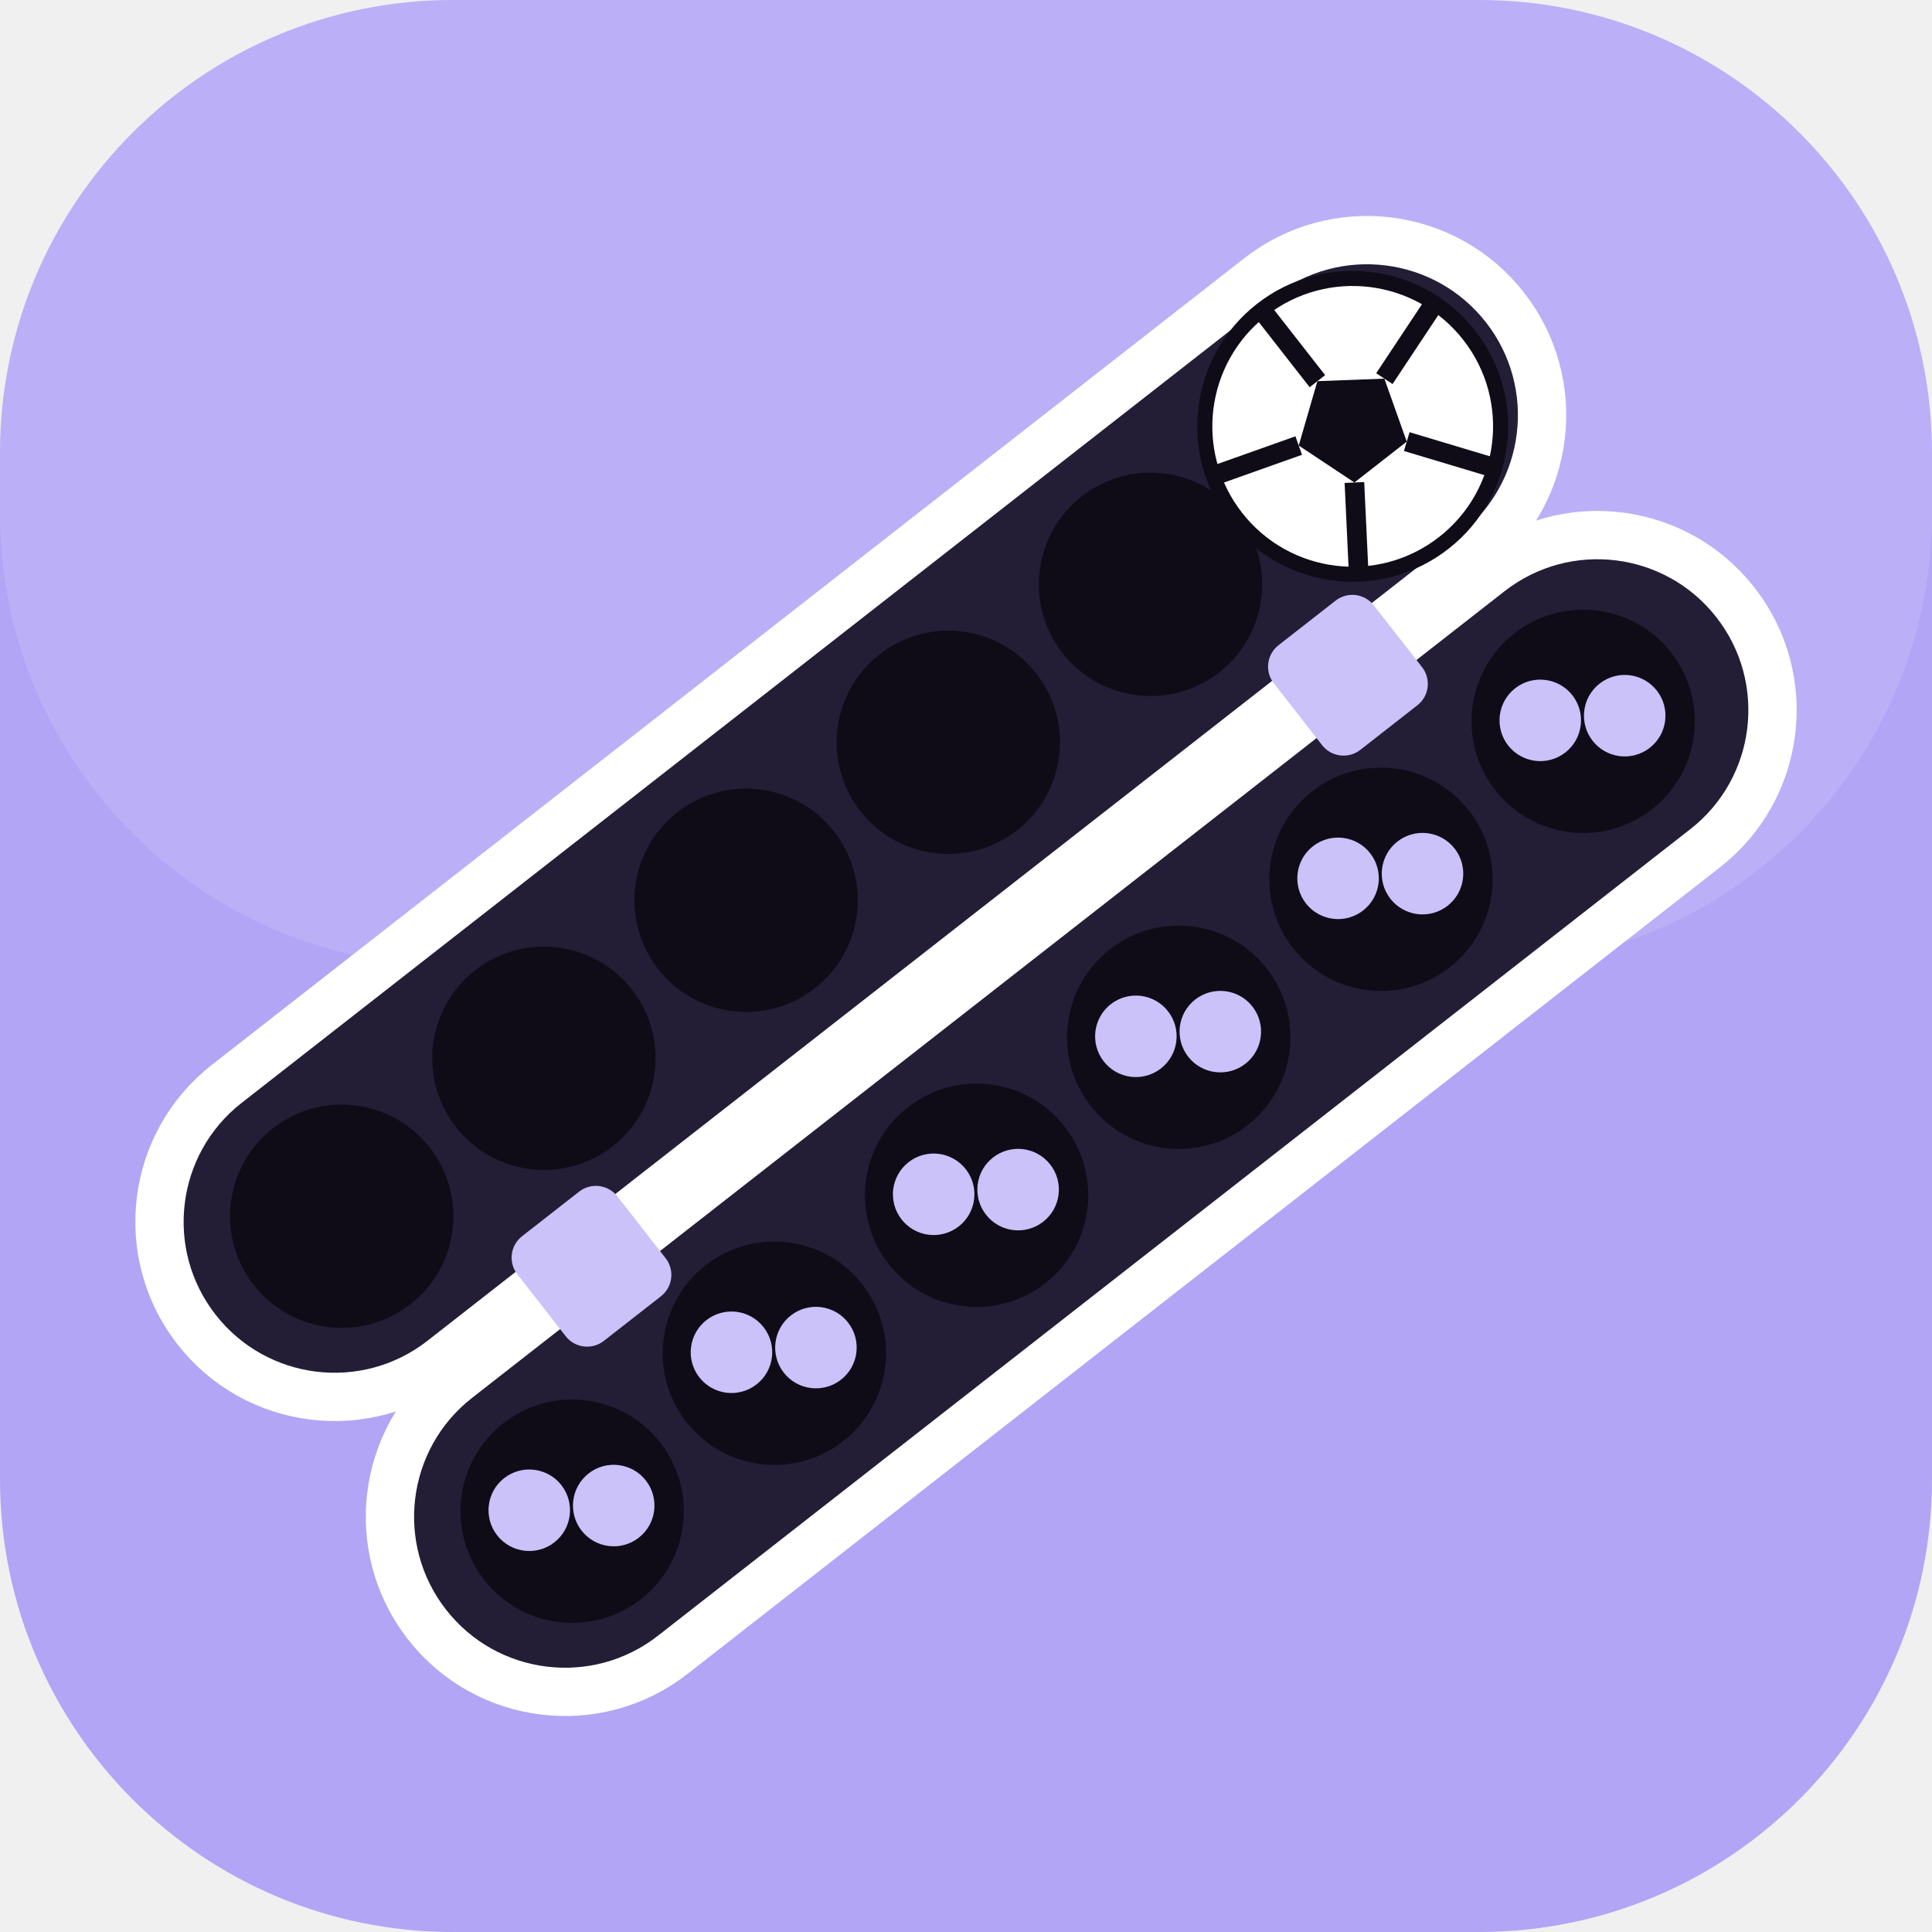
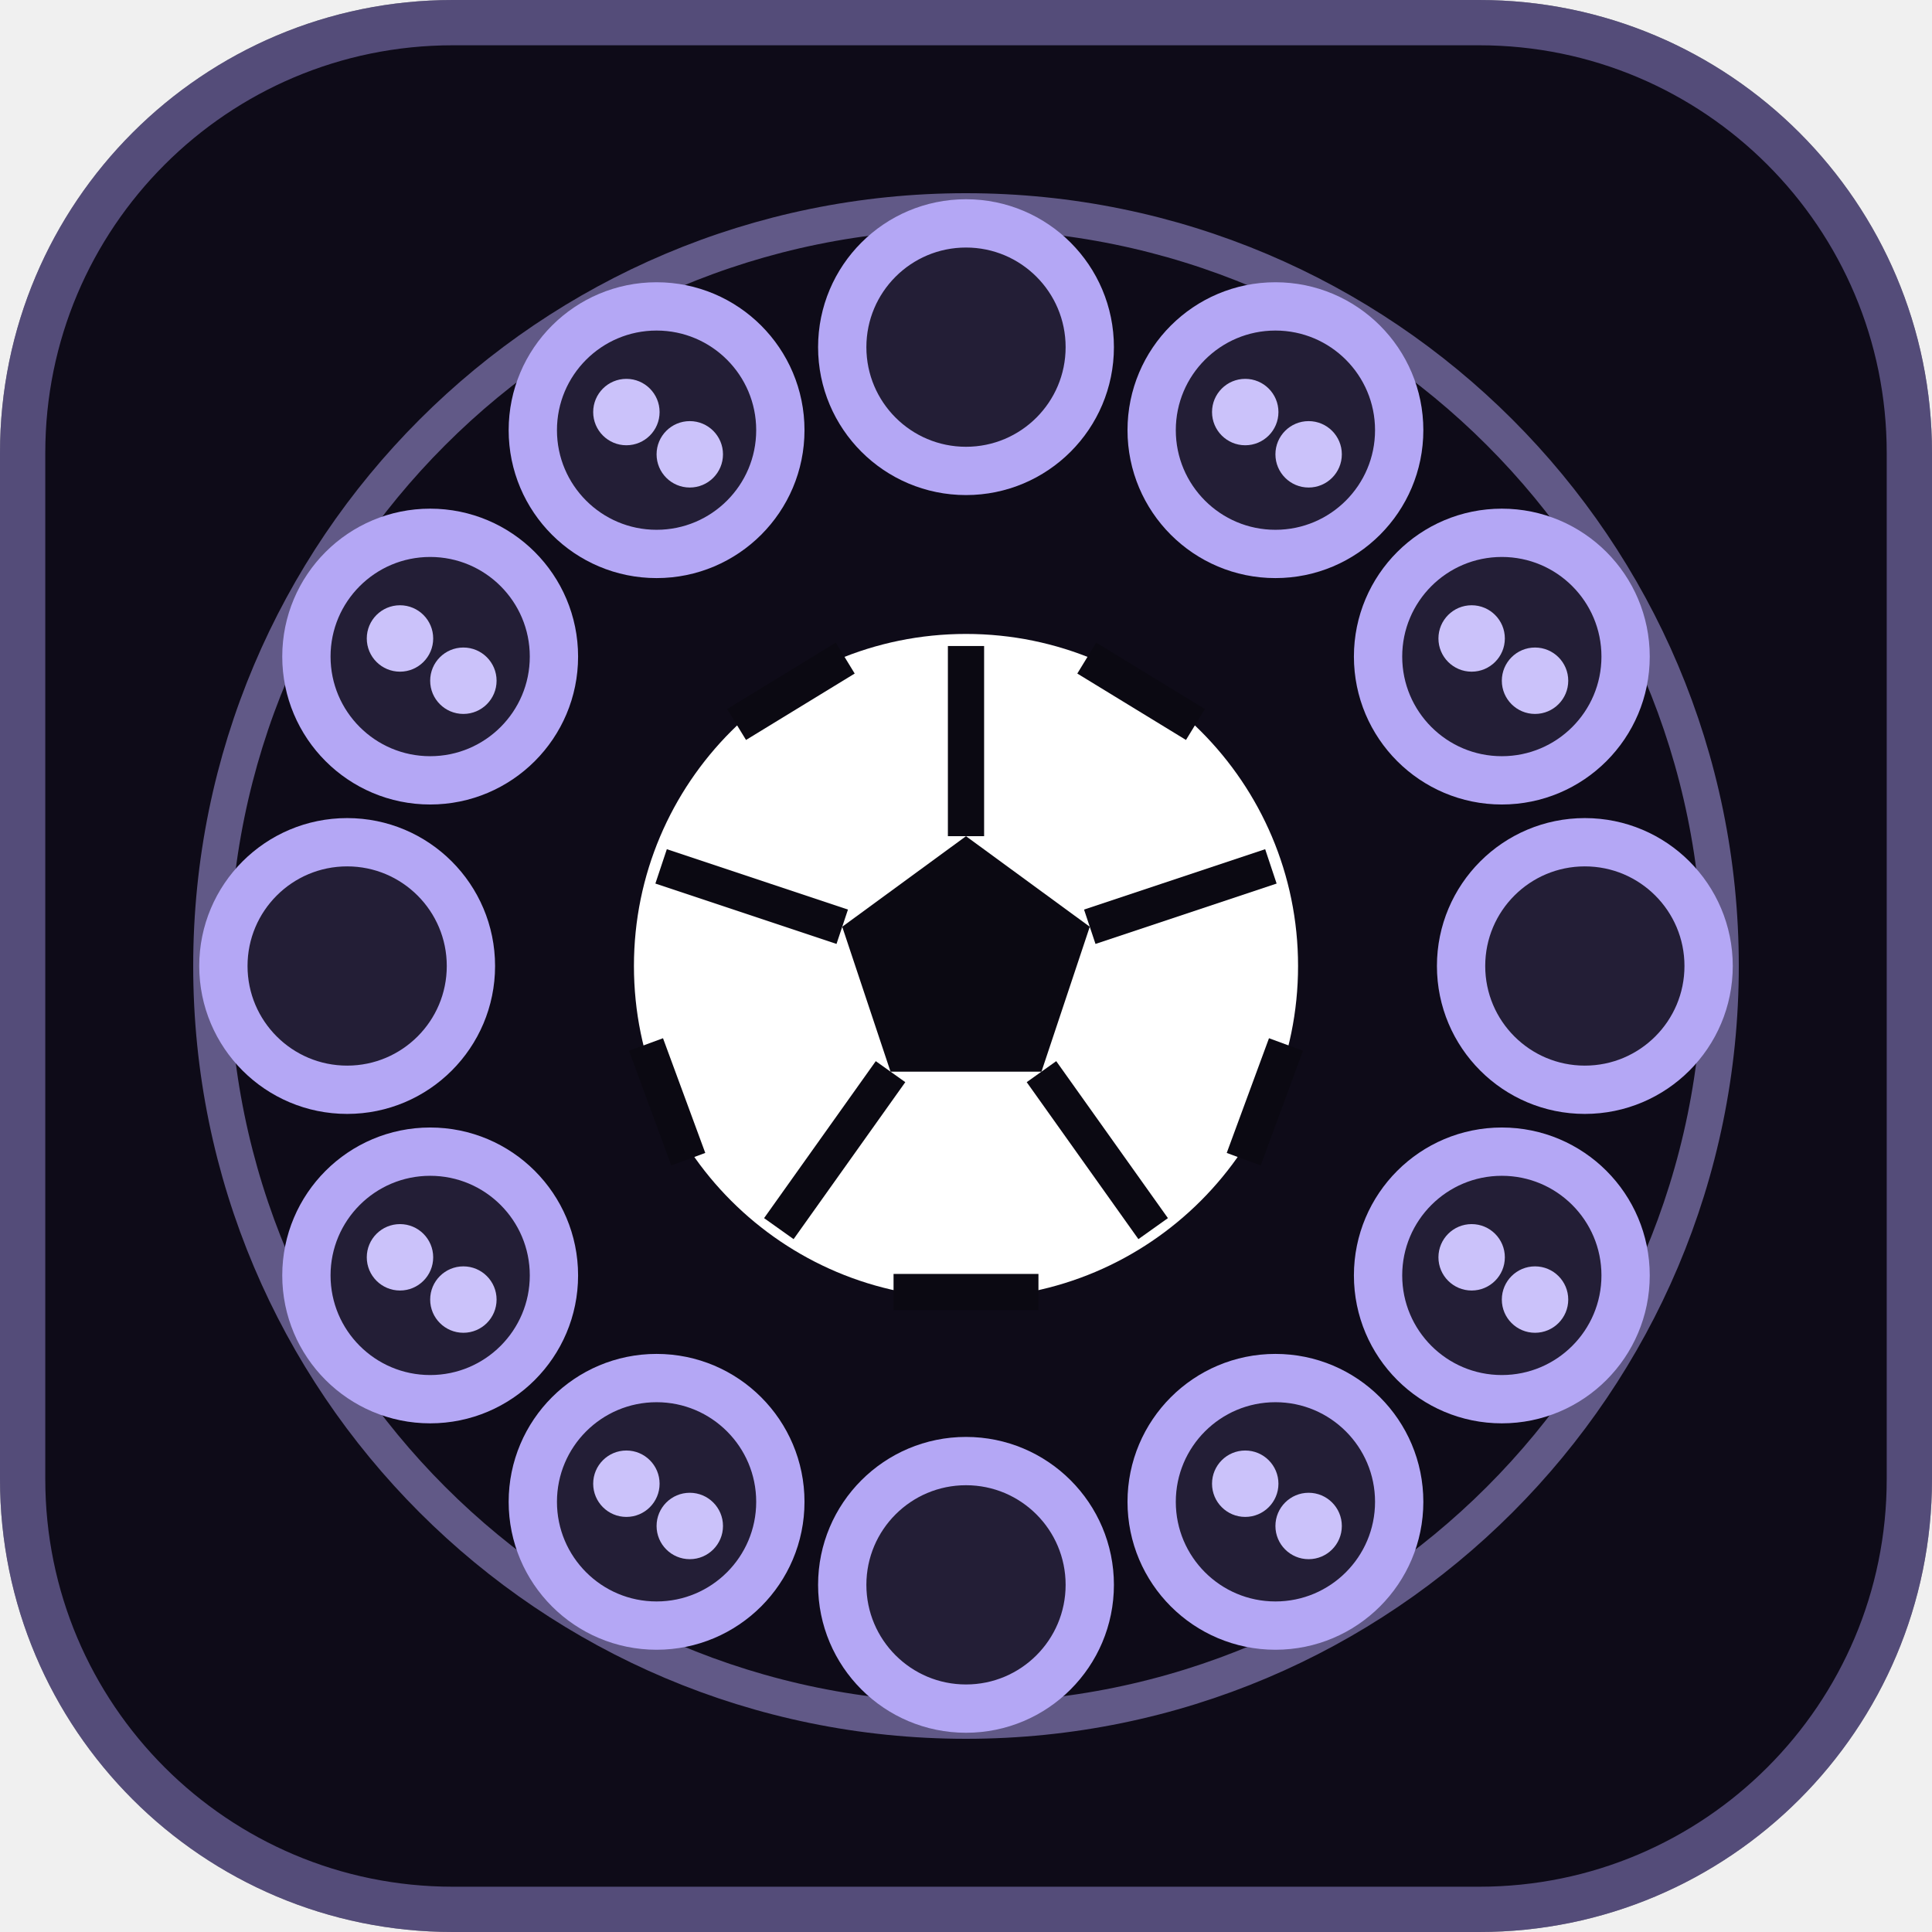
<svg xmlns="http://www.w3.org/2000/svg" viewBox="0 0 64 64">
-   <rect width="64" height="64" rx="15" fill="#b2a5f6" />
-   <rect width="64" height="32" rx="15" fill="#ffffff" opacity="0.12" />
-   <g transform="rotate(-38 32 32)">
-     <rect x="4.5" y="20" width="55" height="11.6" rx="5.8" fill="#231e36" stroke="#ffffff" stroke-width="1.6" />
-     <rect x="4.5" y="32.4" width="55" height="11.6" rx="5.8" fill="#231e36" stroke="#ffffff" stroke-width="1.6" />
-     <rect x="14" y="30" width="4.2" height="4.4" rx="0.9" fill="#cbc2fa" />
-     <rect x="45.8" y="30" width="4.2" height="4.4" rx="0.9" fill="#cbc2fa" />
-     <g fill="#0f0c18">
-       <circle cx="10.6" cy="25.8" r="3.7" />
-       <circle cx="19.1" cy="25.8" r="3.7" />
-       <circle cx="27.6" cy="25.8" r="3.7" />
-       <circle cx="36.1" cy="25.8" r="3.7" />
-       <circle cx="44.6" cy="25.8" r="3.7" />
-       <circle cx="53.1" cy="25.8" r="3.7" />
-       <circle cx="10.6" cy="38.2" r="3.7" />
-       <circle cx="19.1" cy="38.2" r="3.7" />
-       <circle cx="27.6" cy="38.2" r="3.7" />
-       <circle cx="36.1" cy="38.2" r="3.7" />
-       <circle cx="44.6" cy="38.2" r="3.7" />
-       <circle cx="53.1" cy="38.2" r="3.7" />
-     </g>
-     <g fill="#cbc2fa">
-       <circle cx="9.5" cy="37.3" r="1.35" />
-       <circle cx="11.8" cy="38.9" r="1.35" />
-       <circle cx="18" cy="37.3" r="1.35" />
-       <circle cx="20.3" cy="38.9" r="1.35" />
-       <circle cx="26.5" cy="37.3" r="1.35" />
-       <circle cx="28.8" cy="38.9" r="1.35" />
-       <circle cx="35" cy="37.3" r="1.35" />
-       <circle cx="37.3" cy="38.9" r="1.35" />
-       <circle cx="43.5" cy="37.3" r="1.35" />
-       <circle cx="45.8" cy="38.9" r="1.35" />
-       <circle cx="52" cy="37.3" r="1.35" />
-       <circle cx="54.3" cy="38.9" r="1.35" />
-     </g>
-     <g transform="translate(53.1 25.8)">
-       <circle r="4.9" fill="#ffffff" stroke="#0f0c18" stroke-width="0.5" />
-       <path d="M0 -1.9 L1.8 -0.6 L1.1 1.5 L-1.1 1.5 L-1.8 -0.6 Z" fill="#0f0c18" />
-       <path d="M0 -1.9V-4.7M1.8 -0.6L4.5 -1.5M1.1 1.5L2.8 3.9M-1.1 1.5L-2.8 3.9M-1.8 -0.6L-4.5 -1.5" stroke="#0f0c18" stroke-width="0.65" />
-     </g>
+   <defs>
+     <linearGradient id="bg" x1="0" y1="0" x2="1" y2="1">
+       <stop offset="0" stop-color="#17132a" />
+       <stop offset="1" stop-color="#050408" />
+     </linearGradient>
+     <linearGradient id="lv" x1="0" y1="0" x2="1" y2="1">
+       <stop offset="0" stop-color="#d9d2ff" />
+       <stop offset="1" stop-color="#8f80e6" />
+     </linearGradient>
+   </defs>
+   <rect width="64" height="64" rx="15" fill="#0e0b18" />
+   <rect x="0.75" y="0.75" width="62.5" height="62.5" rx="14.25" fill="none" stroke="#a99cf0" stroke-opacity="0.45" stroke-width="1.5" />
+   <ellipse cx="32" cy="32" rx="25" ry="25" fill="none" stroke="#b4a7f5" stroke-width="1.2" opacity="0.5" />
+   <circle cx="32.00" cy="11.50" r="4.1" fill="#231e36" stroke="#b4a7f5" stroke-width="1.6" />
+   <circle cx="42.25" cy="14.25" r="4.1" fill="#231e36" stroke="#b4a7f5" stroke-width="1.6" />
+   <circle cx="41.25" cy="13.65" r="1.1" fill="#cbc2fa" />
+   <circle cx="43.35" cy="15.05" r="1.1" fill="#cbc2fa" />
+   <circle cx="49.75" cy="21.75" r="4.1" fill="#231e36" stroke="#b4a7f5" stroke-width="1.6" />
+   <circle cx="48.75" cy="21.15" r="1.1" fill="#cbc2fa" />
+   <circle cx="50.85" cy="22.55" r="1.1" fill="#cbc2fa" />
+   <circle cx="52.50" cy="32.00" r="4.1" fill="#231e36" stroke="#b4a7f5" stroke-width="1.6" />
+   <circle cx="49.75" cy="42.25" r="4.1" fill="#231e36" stroke="#b4a7f5" stroke-width="1.6" />
+   <circle cx="48.75" cy="41.65" r="1.1" fill="#cbc2fa" />
+   <circle cx="50.85" cy="43.05" r="1.1" fill="#cbc2fa" />
+   <circle cx="42.25" cy="49.75" r="4.1" fill="#231e36" stroke="#b4a7f5" stroke-width="1.6" />
+   <circle cx="41.25" cy="49.15" r="1.1" fill="#cbc2fa" />
+   <circle cx="43.35" cy="50.55" r="1.1" fill="#cbc2fa" />
+   <circle cx="32.00" cy="52.50" r="4.1" fill="#231e36" stroke="#b4a7f5" stroke-width="1.6" />
+   <circle cx="21.75" cy="49.75" r="4.1" fill="#231e36" stroke="#b4a7f5" stroke-width="1.6" />
+   <circle cx="20.75" cy="49.15" r="1.1" fill="#cbc2fa" />
+   <circle cx="22.85" cy="50.55" r="1.1" fill="#cbc2fa" />
+   <circle cx="14.25" cy="42.25" r="4.1" fill="#231e36" stroke="#b4a7f5" stroke-width="1.6" />
+   <circle cx="13.25" cy="41.65" r="1.1" fill="#cbc2fa" />
+   <circle cx="15.35" cy="43.05" r="1.1" fill="#cbc2fa" />
+   <circle cx="11.50" cy="32.00" r="4.1" fill="#231e36" stroke="#b4a7f5" stroke-width="1.6" />
+   <circle cx="14.25" cy="21.75" r="4.1" fill="#231e36" stroke="#b4a7f5" stroke-width="1.6" />
+   <circle cx="13.25" cy="21.15" r="1.1" fill="#cbc2fa" />
+   <circle cx="15.35" cy="22.55" r="1.1" fill="#cbc2fa" />
+   <circle cx="21.75" cy="14.25" r="4.1" fill="#231e36" stroke="#b4a7f5" stroke-width="1.6" />
+   <circle cx="20.75" cy="13.65" r="1.1" fill="#cbc2fa" />
+   <circle cx="22.85" cy="15.05" r="1.1" fill="#cbc2fa" />
+   <g transform="translate(32 32) scale(1.0)">
+     <circle r="11" fill="#fff" />
+     <path d="M0 -4.3 L4.1 -1.3 L2.5 3.5 L-2.5 3.5 L-4.1 -1.3 Z" fill="#0b0912" />
+     <path d="M0 -4.3V-10.6M4.1 -1.3L10.1 -3.3M2.5 3.5L6.2 8.7M-2.5 3.5L-6.2 8.7M-4.1 -1.3L-10.1 -3.3" stroke="#0b0912" stroke-width="1.2" />
+     <path d="M-7.6 -8 L-4 -10.2 M7.6 -8 L4 -10.2 M10.6 2.6 L9.2 6.4 M-10.6 2.6 L-9.2 6.4 M-2.4 10.8 L2.4 10.8" stroke="#0b0912" stroke-width="1.2" />
  </g>
</svg>
